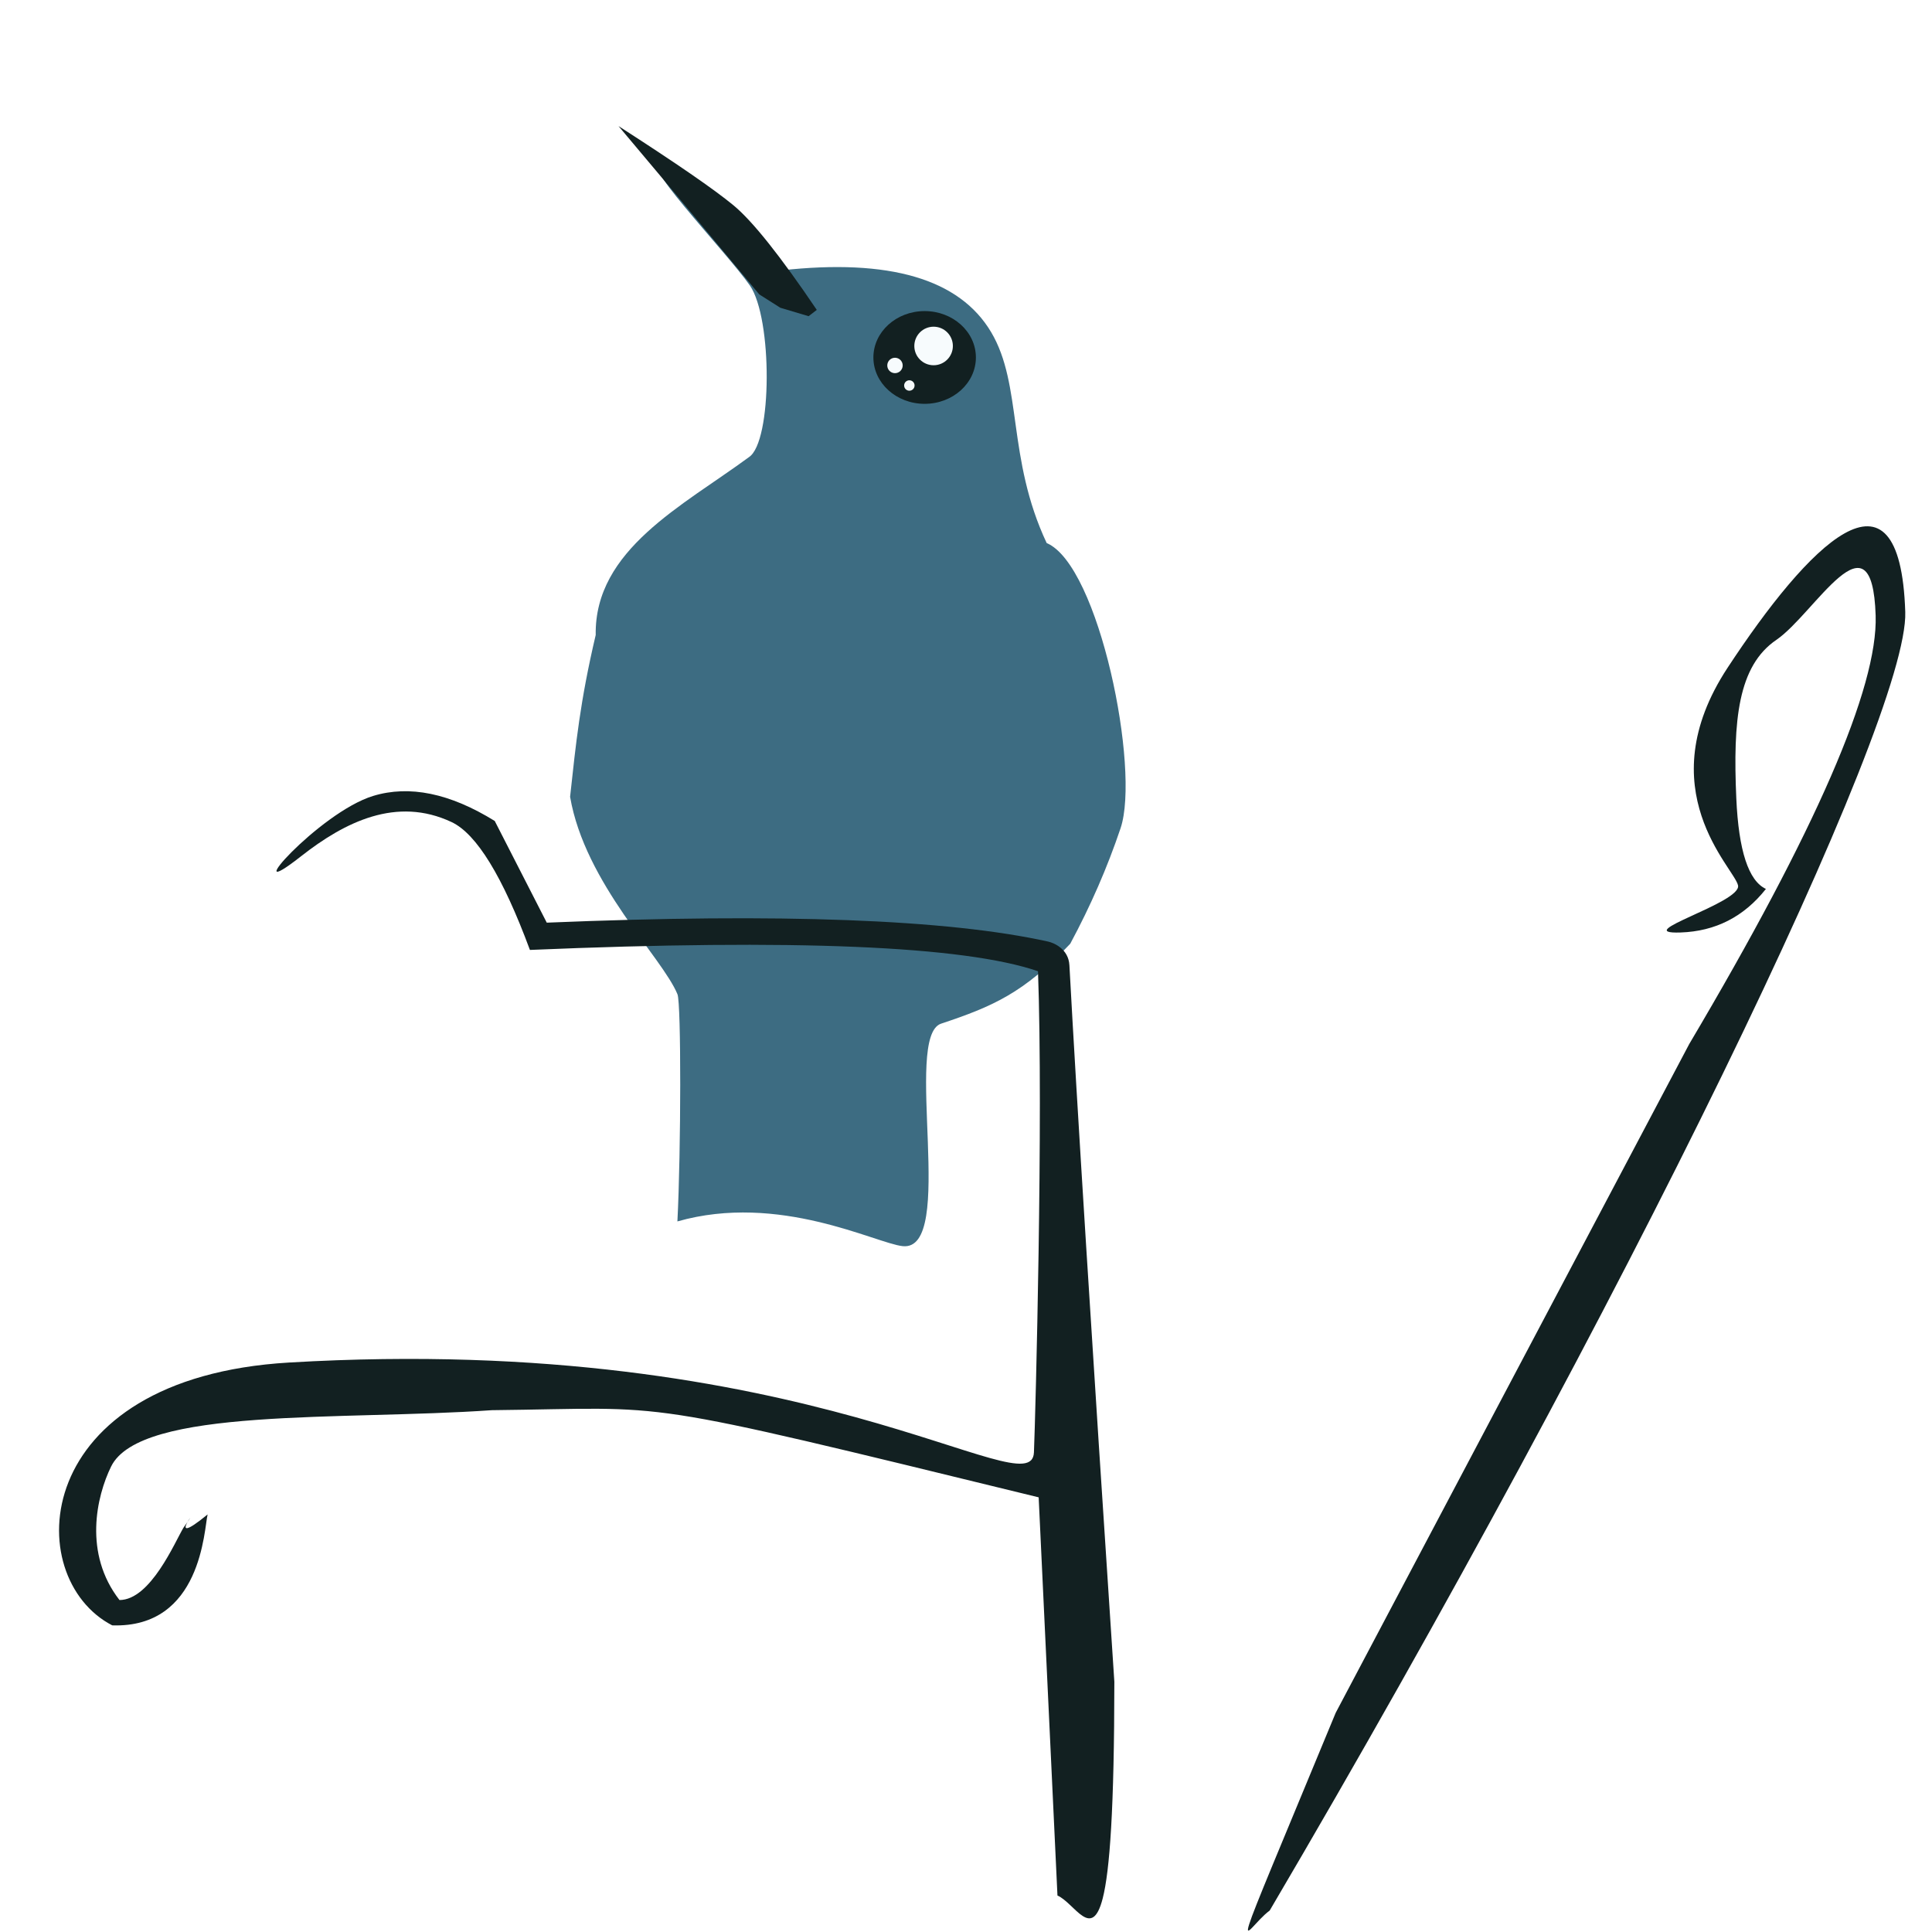
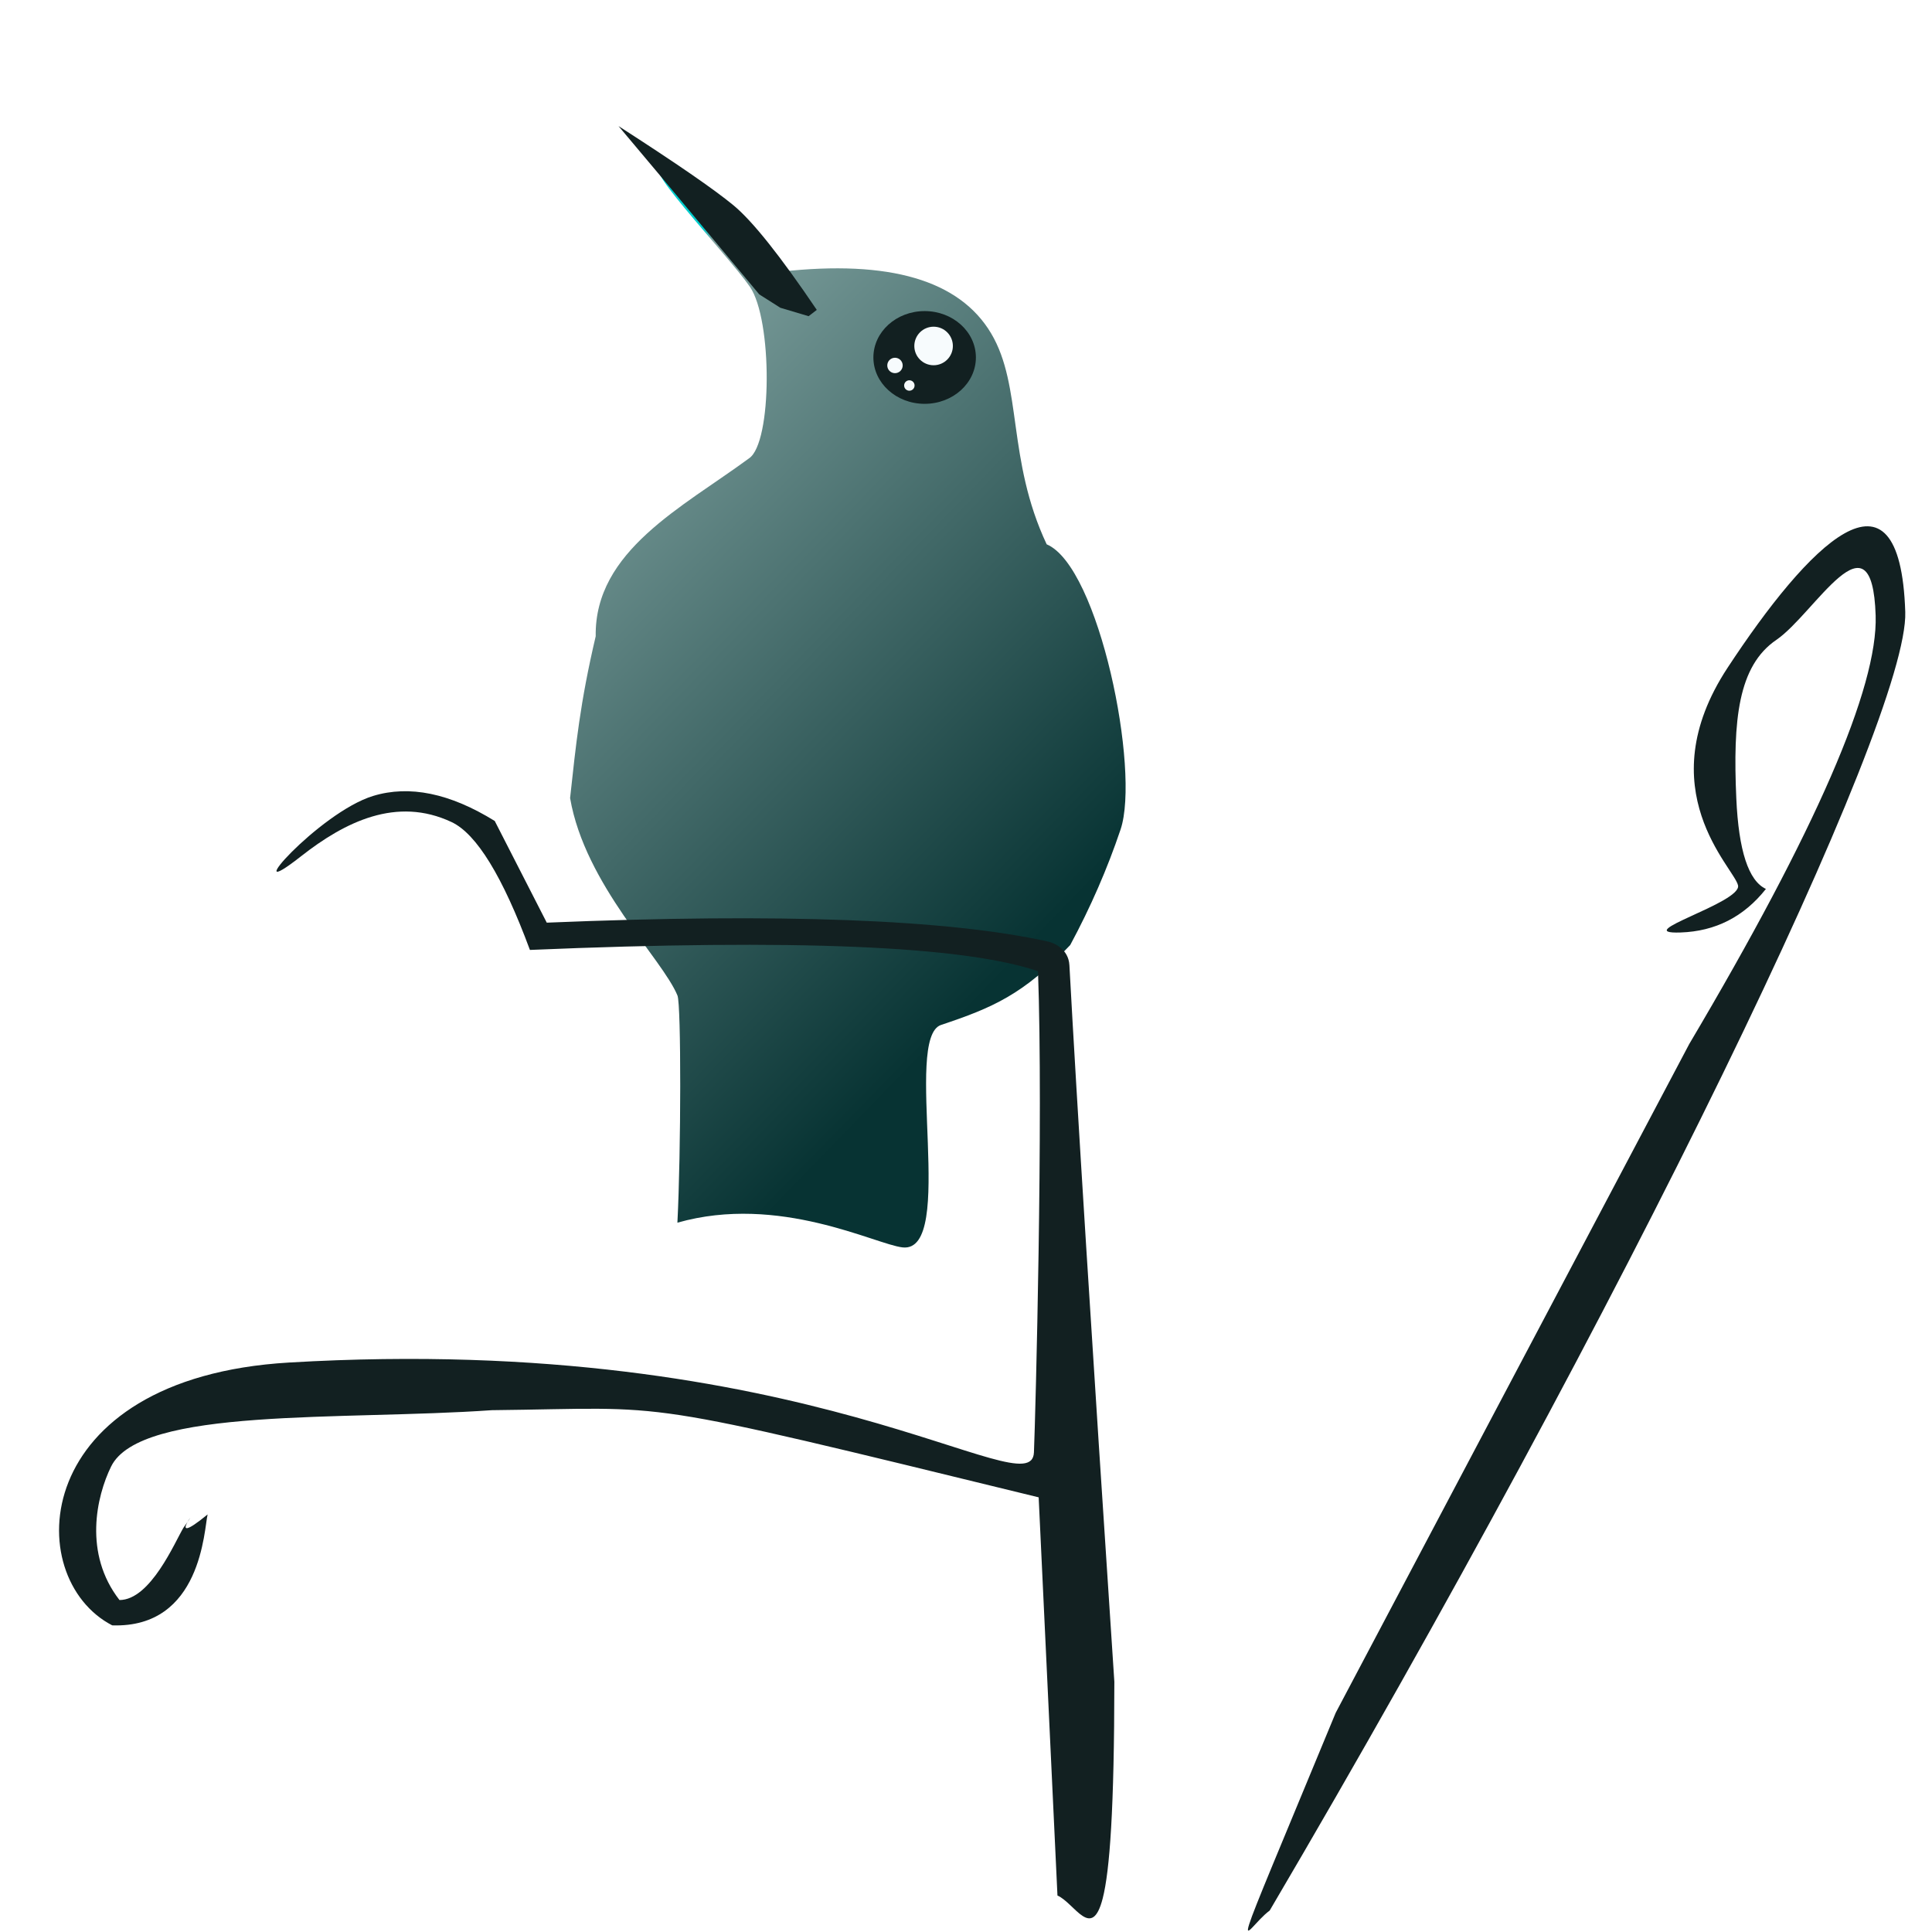
<svg xmlns="http://www.w3.org/2000/svg" width="500pt" height="500pt" viewBox="0 0 500 500">
-   <defs />
-   <path id="shape01" transform="matrix(-0.9977733 0 0 0.9977733 291.3112 43.68883)" fill="#3d6c82" fill-rule="evenodd" stroke="#000000" stroke-opacity="0" stroke-width="0" stroke-linecap="square" stroke-linejoin="bevel" d="M89.379 26.348C61.255 23.228 43.093 28.562 34.893 42.349C26.692 56.135 30.854 74.978 20.479 97.067C6.863 102.83 -3.822 155.785 1.31 171.032C4.731 181.196 9.083 191.184 14.366 200.996C26.441 213.828 34.589 217.302 47.87 221.73C57.832 225.051 43.732 280.971 57.843 279.433C64.899 278.664 89.827 265.493 116.258 273.021C115.313 254.631 115.26 216.502 116.241 214.106C120.167 204.521 140.242 185.362 144.092 162.881C142.582 149.069 141.534 138.277 137.45 120.917C137.789 98.752 114.867 87.429 97.681 74.769C91.643 70.769 91.569 38.8 97.455 30.272C103.341 21.744 130.055 -6.109 117.83 1.214C105.604 8.536 99.567 13.139 94.737 19.705C89.907 26.271 90.284 26.271 89.379 26.348Z" />
+   <defs>
+     <linearGradient id="gradient0" gradientUnits="objectBoundingBox" x1="0.608" y1="-0.027" x2="0.202" y2="0.736" spreadMethod="pad">
+       <stop stop-color="#00cdcd" offset="0" stop-opacity="1" />
+       <stop stop-color="#7ea09e" offset="0.02" stop-opacity="1" />
+       <stop stop-color="#073333" offset="1" stop-opacity="1" />
+     </linearGradient>
+   </defs>
+   <path id="shape01" transform="matrix(-0.9977733 0 0 0.9977733 291.3112 44.01568)" fill="url(#gradient0)" fill-rule="evenodd" stroke="#000000" stroke-opacity="0" stroke-width="0" stroke-linecap="square" stroke-linejoin="bevel" d="M89.379 26.348C61.255 23.228 43.093 28.562 34.893 42.349C26.692 56.135 30.854 74.978 20.479 97.067C6.863 102.83 -3.822 155.785 1.31 171.032C4.731 181.196 9.083 191.184 14.366 200.996C26.441 213.828 34.589 217.302 47.87 221.73C57.832 225.051 43.732 280.971 57.843 279.433C64.899 278.664 89.827 265.493 116.258 273.021C115.313 254.631 115.26 216.502 116.241 214.106C120.167 204.521 140.242 185.362 144.092 162.881C142.582 149.069 141.534 138.277 137.45 120.917C137.789 98.752 114.867 87.429 97.681 74.769C91.643 70.769 91.569 38.8 97.455 30.272C103.341 21.744 130.055 -6.109 117.83 1.214C105.604 8.536 99.567 13.139 94.737 19.705C89.907 26.271 90.284 26.271 89.379 26.348Z" />
  <path id="shape33" transform="matrix(-0.9977733 0 0 1.000894 211.3831 32.62738)" fill="#122021" fill-rule="evenodd" stroke="#000000" stroke-opacity="0" stroke-width="0" stroke-linecap="square" stroke-linejoin="bevel" d="M2.124 49.159L9.457 46.978L14.922 43.52L40.12 13.415L51.429 0C36.488 9.583 26.544 16.415 21.597 20.498C16.65 24.581 9.451 33.591 0 47.529C0 47.529 0.708 48.072 2.124 49.159Z" />
  <ellipse id="shape81" transform="matrix(-1.263272 0 0 1.263272 252.5612 80.50854)" rx="10.5" ry="9.5" cx="10.5" cy="9.5" fill="#122021" fill-rule="evenodd" stroke="#000000" stroke-opacity="0" stroke-width="0" stroke-linecap="square" stroke-linejoin="bevel" />
  <circle id="shape82" transform="matrix(-0.9977733 0 0 0.9977733 246.6035 84.54916)" r="5" cx="5" cy="5" fill="#f7fbfd" fill-rule="evenodd" stroke="#000000" stroke-opacity="0" stroke-width="0" stroke-linecap="square" stroke-linejoin="bevel" />
  <circle id="shape83" transform="matrix(-0.9977733 0 0 0.9977733 233.6161 92.585)" r="2" cx="2" cy="2" fill="#f7fbfd" fill-rule="evenodd" stroke="#000000" stroke-opacity="0" stroke-width="0" stroke-linecap="square" stroke-linejoin="bevel" />
  <circle id="shape03" transform="matrix(-0.9977733 0 0 0.9977733 236.6912 98.41582)" r="1.354" cx="1.354" cy="1.354" fill="#f7fbfd" fill-rule="evenodd" stroke="#000000" stroke-opacity="0" stroke-width="0" stroke-linecap="square" stroke-linejoin="bevel" />
  <path id="shape0" transform="matrix(-0.9977732 0 0 0.9977732 288.3918 204.765)" fill="#122021" fill-rule="evenodd" stroke="#000000" stroke-opacity="0" stroke-width="0" stroke-linecap="square" stroke-linejoin="bevel" d="M14.755 286.428C16.379 252.003 18.004 217.577 19.629 183.152C126.757 157.006 113.095 160.022 161.456 160.547C200.25 163.262 252.616 159.678 260.214 175.158C264.012 182.898 267.439 197.713 258.044 209.79C249.978 209.781 243.691 194.757 241.447 191.027C235.79 183.185 247.055 197.318 235.186 187.589C236.106 191.296 236.694 217.132 259.926 216.36C283.776 204.009 281.553 152.175 214.078 148.188C79.129 140.213 21.469 186.219 20.856 171.497C20.447 161.682 18.407 84.835 19.802 46.69C39.061 40.106 82.989 38.266 151.587 41.168C158.653 22.103 165.43 11.046 171.917 7.999C186.169 1.303 199.561 7.922 211.011 16.919C228.187 30.414 206.354 5.516 192.246 1.222C182.84 -1.64 172.329 0.525 160.712 7.718L147.217 34.094C86.617 31.587 43.27 33.223 17.175 39.001C15.691 39.33 11.884 40.904 11.655 45.135C9.755 80.252 5.87 142.206 0 230.997C0.023 263.912 1.179 279.99 3.023 287.193C5.852 298.24 10.299 288.409 14.755 286.428Z" />
  <path id="shape011" transform="matrix(-0.9977732 0 0 0.9977732 493.0882 136.2038)" fill="#122021" fill-rule="evenodd" stroke="#000000" stroke-opacity="0" stroke-width="0" stroke-linecap="square" stroke-linejoin="bevel" d="M164.86 359.042C72.396 201.822 -0.895 50.24 0.008 22.23C1.364 -19.786 25.308 5.062 46.09 36.687C66.872 68.311 44.283 88.641 43.379 93.159C42.476 97.677 71.841 105.809 58.288 105.357C49.252 105.056 41.873 101.291 36.151 94.063C40.668 91.955 43.228 84.124 43.831 70.57C44.734 50.24 43.379 36.235 33.44 29.458C23.501 22.682 8.592 -4.877 7.689 23.133C7.086 41.807 23.2 78.853 56.029 134.271L147.74 307.755C177.815 380.46 171.788 364.162 164.86 359.042Z" />
</svg>
